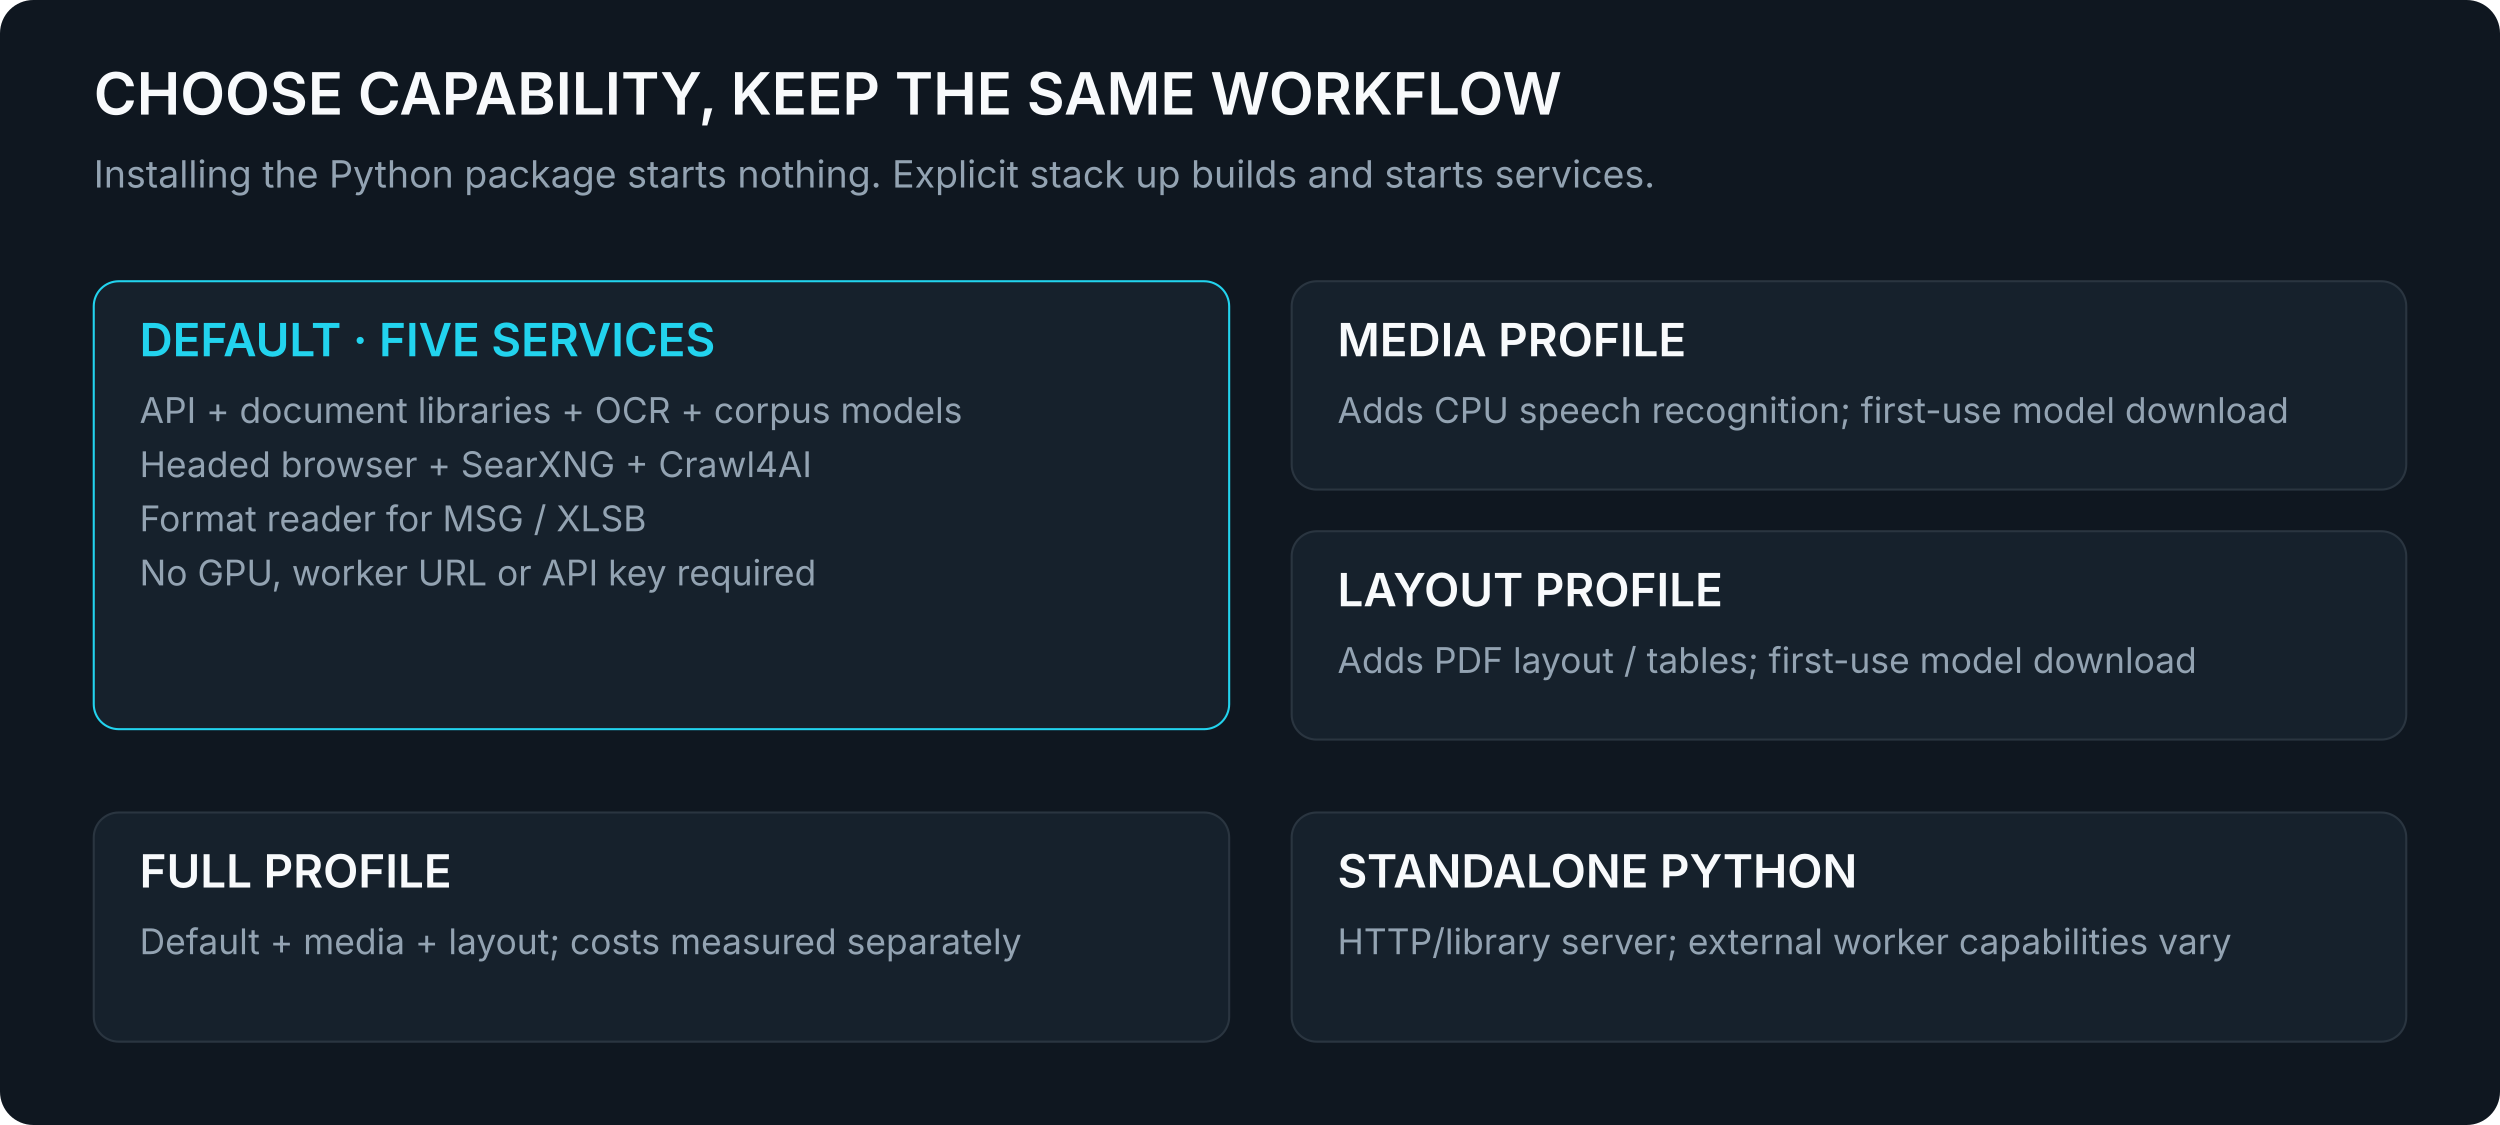
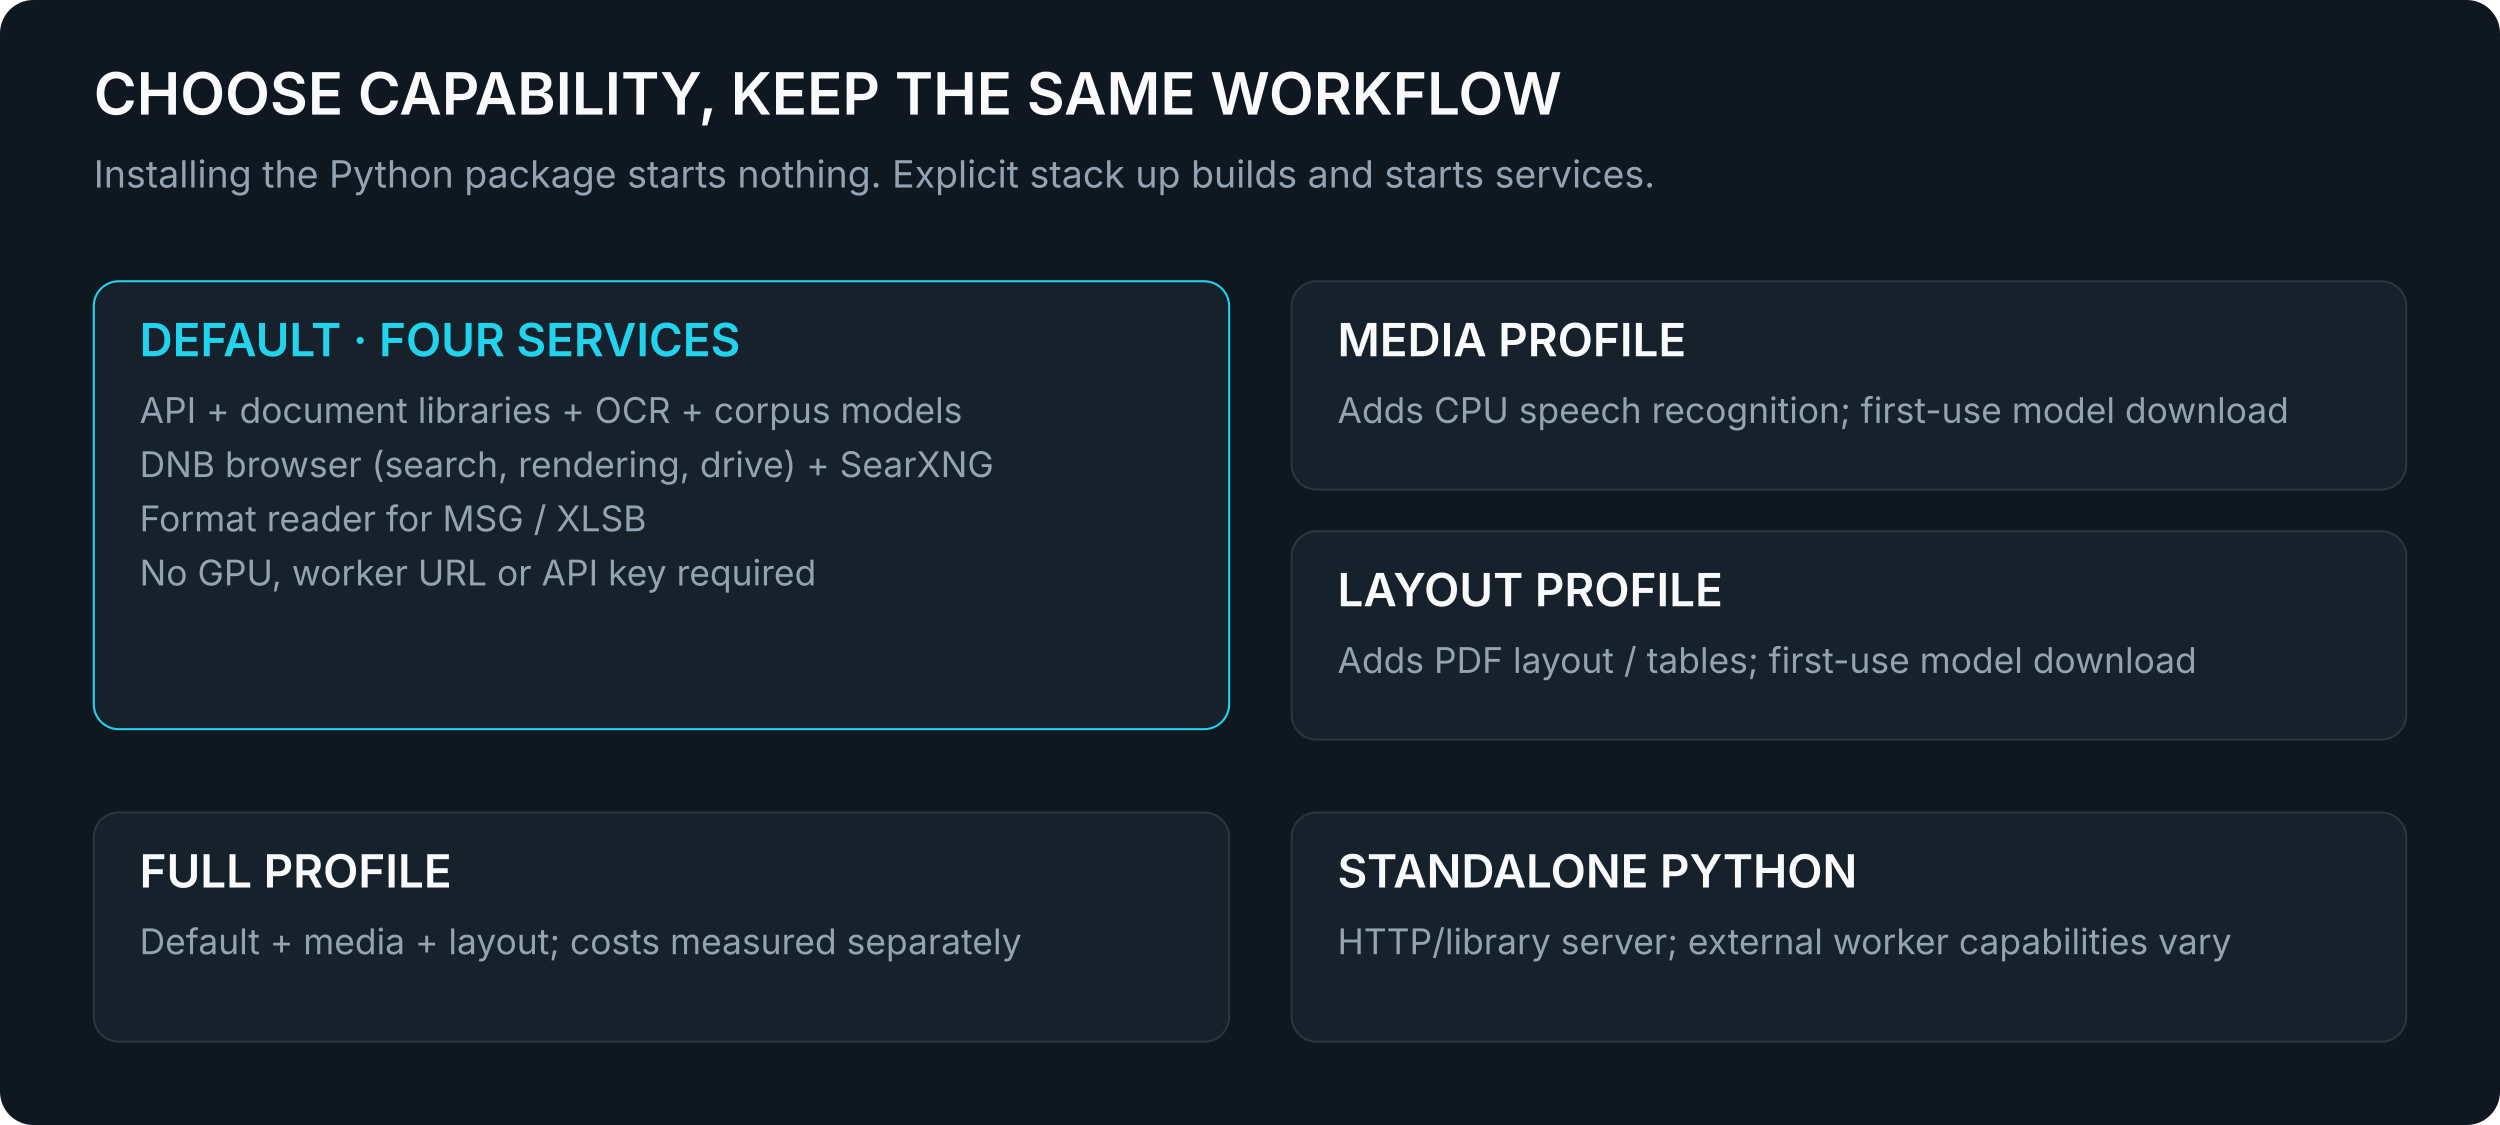
<svg xmlns="http://www.w3.org/2000/svg" width="1200" height="540" viewBox="0 0 1200 540" role="img" aria-labelledby="title">
  <defs>
    <marker id="arrow" markerWidth="8" markerHeight="8" refX="7" refY="4" orient="auto">
      <path d="M0,0 L8,4 L0,8" fill="#22D3EE" />
    </marker>
    <pattern id="grid" width="40" height="40" patternUnits="userSpaceOnUse">
      <path d="M40 0H0V40" fill="none" stroke="#2A3540" stroke-opacity=".22" />
    </pattern>
  </defs>
  <rect width="1200" height="540" rx="16" fill="#0F1720" />
  <g font-family="Inter,DejaVu Sans,Arial,sans-serif">
    <text x="45" y="55" fill="#F8FAFC" font-size="28" font-weight="600">CHOOSE CAPABILITY, KEEP THE SAME WORKFLOW</text>
    <text x="45" y="90" fill="#93A3B2" font-size="18" font-weight="400">Installing the Python package starts nothing. Explicit stack up builds and starts services.</text>
    <rect x="45" y="135" width="545" height="215" rx="12" fill="#16212C" stroke="#22D3EE" />
-     <text x="67" y="171" fill="#22D3EE" font-size="22" font-weight="600">DEFAULT · FIVE SERVICES</text>
+     <text x="67" y="171" fill="#22D3EE" font-size="22" font-weight="600">DEFAULT · FOUR SERVICES</text>
    <text x="67" y="203" fill="#93A3B2" font-size="17" font-weight="400">API + document libraries + OCR + corpus models</text>
-     <text x="67" y="229" fill="#93A3B2" font-size="17" font-weight="400">Headed browser + SearXNG + Crawl4AI</text>
+     <text x="67" y="229" fill="#93A3B2" font-size="17" font-weight="400">DNB browser (search, rendering, drive) + SearXNG</text>
    <text x="67" y="255" fill="#93A3B2" font-size="17" font-weight="400">Format reader for MSG / XLSB</text>
    <text x="67" y="281" fill="#93A3B2" font-size="17" font-weight="400">No GPU, worker URL or API key required</text>
    <rect x="620" y="135" width="535" height="100" rx="12" fill="#16212C" stroke="#2A3540" />
    <text x="642" y="171" fill="#F8FAFC" font-size="22" font-weight="600">MEDIA PROFILE</text>
    <text x="642" y="203" fill="#93A3B2" font-size="17" font-weight="400">Adds CPU speech recognition; first-use model download</text>
    <rect x="620" y="255" width="535" height="100" rx="12" fill="#16212C" stroke="#2A3540" />
    <text x="642" y="291" fill="#F8FAFC" font-size="22" font-weight="600">LAYOUT PROFILE</text>
    <text x="642" y="323" fill="#93A3B2" font-size="17" font-weight="400">Adds PDF layout / tables; first-use model download</text>
    <rect x="45" y="390" width="545" height="110" rx="12" fill="#16212C" stroke="#2A3540" />
    <text x="67" y="426" fill="#F8FAFC" font-size="22" font-weight="600">FULL PROFILE</text>
    <text x="67" y="458" fill="#93A3B2" font-size="17" font-weight="400">Default + media + layout; costs measured separately</text>
    <rect x="620" y="390" width="535" height="110" rx="12" fill="#16212C" stroke="#2A3540" />
    <text x="642" y="426" fill="#F8FAFC" font-size="22" font-weight="600">STANDALONE PYTHON</text>
    <text x="642" y="458" fill="#93A3B2" font-size="17" font-weight="400">HTTP/library server; external worker capabilities vary</text>
  </g>
</svg>
